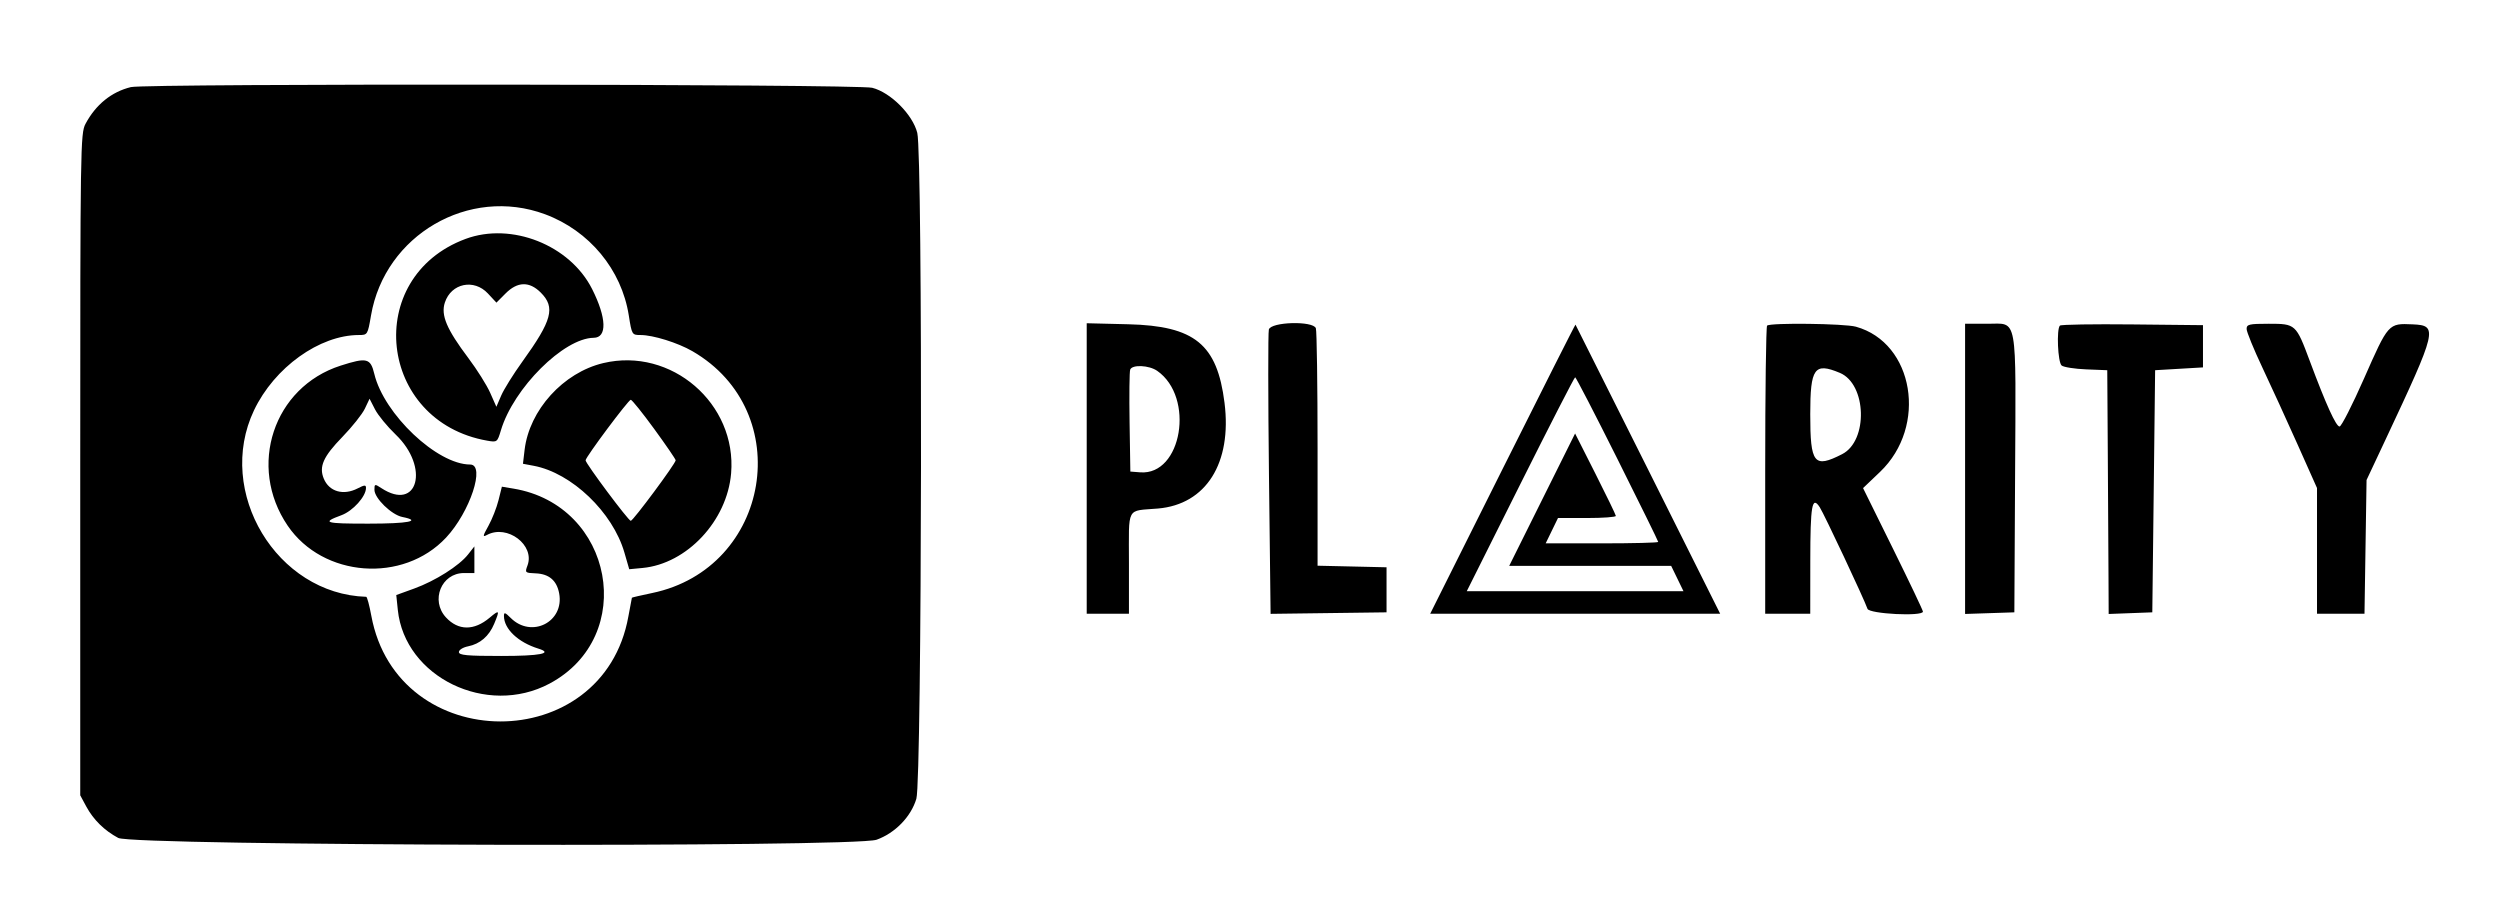
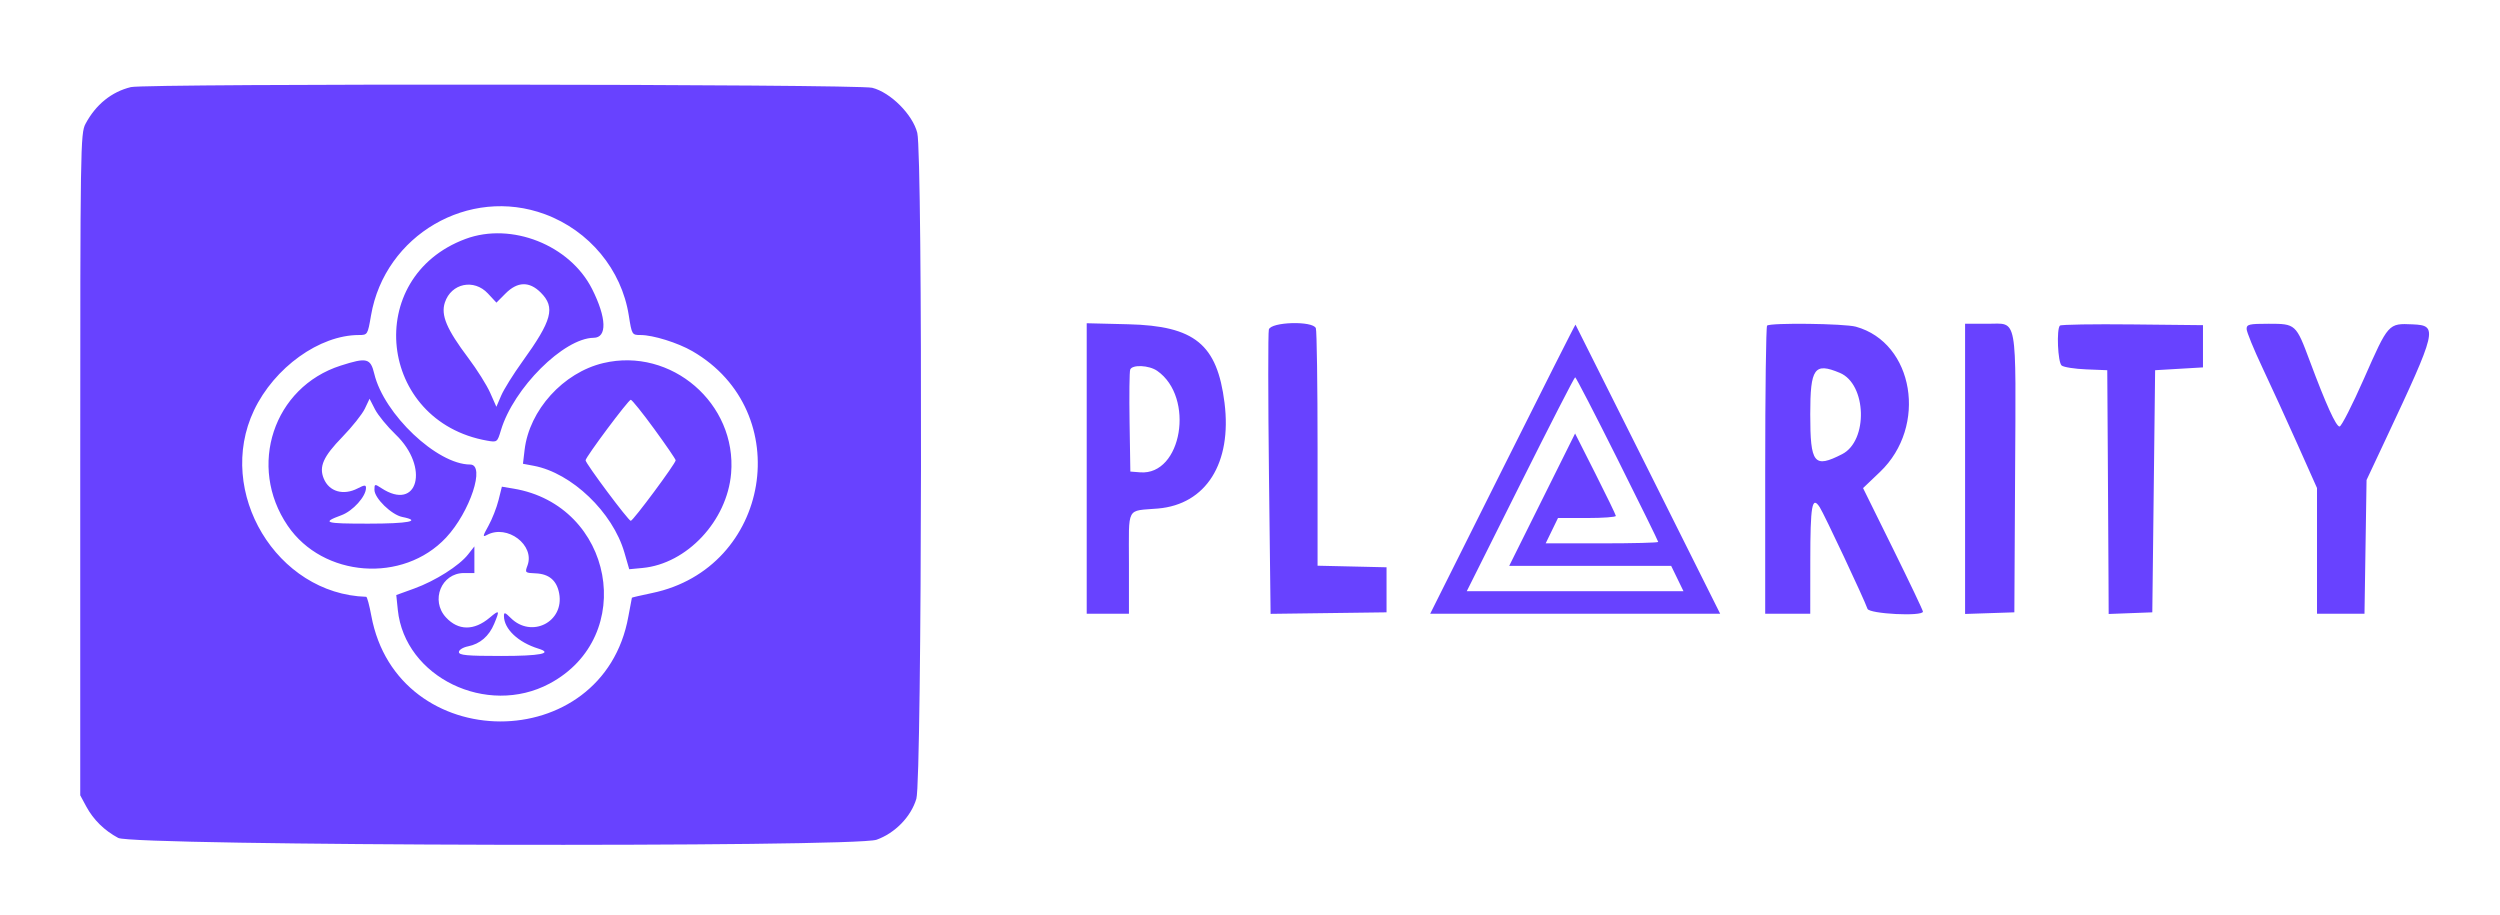
<svg xmlns="http://www.w3.org/2000/svg" id="svg" width="400" height="146.396" viewBox="0, 0, 400,146.396">
  <g id="svgg">
-     <path id="path0" d="M20.946 13.935 C 17.845 14.690,15.322 16.733,13.678 19.820 C 12.872 21.332,12.838 23.546,12.838 74.324 L 12.838 127.252 13.810 129.054 C 14.948 131.162,16.712 132.895,18.919 134.070 C 21.310 135.344,136.751 135.616,140.254 134.357 C 143.227 133.288,145.765 130.671,146.619 127.796 C 147.515 124.779,147.652 24.782,146.765 21.260 C 146.026 18.325,142.486 14.784,139.551 14.045 C 137.171 13.446,23.389 13.340,20.946 13.935 M87.206 34.281 C 94.290 36.910,99.453 43.142,100.604 50.453 C 101.095 53.569,101.116 53.604,102.495 53.604 C 104.489 53.604,108.450 54.839,110.782 56.188 C 127.503 65.859,123.334 90.924,104.346 94.883 C 102.586 95.250,101.127 95.589,101.103 95.635 C 101.079 95.682,100.826 97.025,100.541 98.620 C 96.527 121.099,63.554 121.008,59.408 98.508 C 59.103 96.851,58.736 95.492,58.593 95.488 C 44.280 95.057,34.441 78.707,40.639 65.655 C 43.896 58.798,51.129 53.604,57.423 53.604 C 58.807 53.604,58.833 53.562,59.362 50.475 C 61.571 37.596,75.036 29.765,87.206 34.281 M74.490 38.226 C 57.990 44.354,60.471 67.439,77.959 70.508 C 79.537 70.785,79.577 70.755,80.149 68.841 C 82.165 62.101,90.200 54.093,94.993 54.047 C 97.163 54.027,97.059 50.856,94.736 46.244 C 91.190 39.204,81.833 35.499,74.490 38.226 M78.066 46.959 L 79.427 48.423 80.885 46.959 C 82.802 45.034,84.693 44.985,86.521 46.812 C 88.896 49.187,88.346 51.243,83.555 57.892 C 82.131 59.869,80.618 62.297,80.193 63.287 L 79.420 65.087 78.432 62.854 C 77.889 61.627,76.316 59.123,74.937 57.291 C 71.460 52.671,70.511 50.425,71.179 48.401 C 72.195 45.321,75.833 44.560,78.066 46.959 M173.874 74.959 L 173.874 98.198 177.252 98.198 L 180.631 98.198 180.631 90.099 C 180.631 80.852,180.124 81.804,185.271 81.365 C 192.972 80.707,197.134 74.099,195.924 64.453 C 194.748 55.073,191.156 52.143,180.518 51.882 L 173.874 51.719 173.874 74.959 M203.016 52.727 C 202.883 53.236,202.891 63.680,203.034 75.934 L 203.295 98.216 212.571 98.095 L 221.847 97.973 221.847 94.369 L 221.847 90.766 216.329 90.639 L 210.811 90.513 210.811 71.870 C 210.811 61.616,210.688 52.906,210.537 52.514 C 210.072 51.301,203.339 51.491,203.016 52.727 M240.418 75.026 L 228.831 98.198 252.029 98.198 L 275.227 98.198 263.690 75.113 C 257.345 62.416,252.120 51.988,252.079 51.941 C 252.038 51.893,246.790 62.282,240.418 75.026 M282.733 52.102 C 282.568 52.267,282.432 62.706,282.432 75.300 L 282.432 98.198 286.036 98.198 L 289.640 98.198 289.647 89.752 C 289.654 80.830,289.926 79.274,291.153 81.147 C 291.845 82.202,298.251 95.831,298.798 97.410 C 299.082 98.230,307.640 98.664,307.671 97.860 C 307.678 97.675,305.525 93.151,302.887 87.809 L 298.090 78.095 300.803 75.507 C 308.454 68.209,306.238 54.853,296.948 52.273 C 295.109 51.762,283.216 51.619,282.733 52.102 M314.414 75.018 L 314.414 98.233 318.356 98.103 L 322.297 97.973 322.414 76.054 C 322.553 50.012,322.877 51.802,318.029 51.802 L 314.414 51.802 314.414 75.018 M329.587 52.095 C 329.020 52.661,329.249 57.973,329.862 58.482 C 330.183 58.748,331.957 59.026,333.804 59.100 L 337.162 59.234 337.248 72.748 C 337.295 80.180,337.345 88.956,337.360 92.249 L 337.387 98.236 340.878 98.105 L 344.369 97.973 344.595 78.604 L 344.820 59.234 348.649 59.009 L 352.477 58.784 352.477 55.405 L 352.477 52.027 341.186 51.907 C 334.976 51.841,329.756 51.925,329.587 52.095 M359.459 52.636 C 359.459 53.096,360.598 55.883,361.990 58.830 C 363.383 61.778,365.916 67.316,367.621 71.137 L 370.721 78.084 370.721 88.141 L 370.721 98.198 374.520 98.198 L 378.319 98.198 378.484 87.500 L 378.649 76.802 381.676 70.358 C 389.960 52.720,390.112 52.078,386.034 51.896 C 382.126 51.722,382.157 51.688,378.233 60.586 C 376.376 64.797,374.619 68.243,374.330 68.243 C 373.762 68.243,372.170 64.740,369.569 57.767 C 367.363 51.851,367.309 51.802,362.993 51.802 C 359.853 51.802,359.459 51.895,359.459 52.636 M54.505 58.500 C 43.749 61.948,39.561 74.609,46.031 84.113 C 51.679 92.409,64.491 93.371,71.371 86.017 C 75.210 81.912,77.710 74.324,75.223 74.324 C 69.943 74.324,61.438 66.280,59.889 59.822 C 59.284 57.301,58.696 57.157,54.505 58.500 M96.523 58.094 C 90.124 59.615,84.691 65.608,83.936 71.977 L 83.673 74.203 85.396 74.527 C 91.464 75.665,98.039 81.956,99.904 88.407 L 100.676 91.076 102.804 90.875 C 109.908 90.206,116.341 83.333,116.979 75.731 C 117.914 64.572,107.403 55.509,96.523 58.094 M185.148 59.333 C 191.210 63.549,189.113 76.093,182.432 75.573 L 180.856 75.450 180.732 67.583 C 180.664 63.257,180.708 59.456,180.831 59.137 C 181.151 58.303,183.842 58.425,185.148 59.333 M294.374 59.658 C 298.674 61.454,298.931 70.523,294.743 72.664 C 290.239 74.966,289.640 74.216,289.640 66.278 C 289.640 58.872,290.296 57.954,294.374 59.658 M258.782 73.420 C 262.375 80.603,265.315 86.583,265.315 86.709 C 265.315 86.834,261.264 86.937,256.312 86.937 L 247.309 86.937 248.294 84.910 L 249.279 82.883 253.919 82.883 C 256.471 82.883,258.548 82.731,258.535 82.545 C 258.522 82.359,257.050 79.316,255.263 75.783 L 252.015 69.358 246.743 79.949 L 241.471 90.541 254.430 90.541 L 267.388 90.541 268.373 92.568 L 269.358 94.595 252.020 94.595 L 234.682 94.595 243.243 77.477 C 247.952 68.063,251.904 60.360,252.027 60.360 C 252.149 60.360,255.189 66.237,258.782 73.420 M63.301 69.522 C 68.779 74.766,66.873 81.936,61.020 78.101 C 59.955 77.404,59.910 77.415,59.910 78.372 C 59.910 79.711,62.641 82.371,64.372 82.717 C 67.549 83.352,65.350 83.784,58.934 83.784 C 51.915 83.784,51.407 83.624,54.635 82.432 C 56.465 81.756,58.559 79.431,58.559 78.075 C 58.559 77.563,58.326 77.574,57.230 78.142 C 54.944 79.323,52.670 78.671,51.806 76.587 C 51.007 74.659,51.717 73.063,54.775 69.914 C 56.338 68.304,57.957 66.269,58.373 65.393 L 59.130 63.799 60.001 65.498 C 60.481 66.432,61.966 68.243,63.301 69.522 M104.690 68.654 C 106.570 71.233,108.108 73.481,108.108 73.649 C 108.108 74.155,101.299 83.333,100.923 83.333 C 100.545 83.333,93.694 74.155,93.694 73.649 C 93.694 73.142,100.545 63.964,100.923 63.964 C 101.115 63.964,102.810 66.074,104.690 68.654 M79.760 80.038 C 79.463 81.231,78.740 83.068,78.156 84.120 C 77.216 85.810,77.190 85.980,77.931 85.584 C 81.171 83.850,85.620 87.222,84.396 90.484 C 83.967 91.628,84.009 91.669,85.699 91.736 C 87.842 91.821,89.078 92.870,89.465 94.932 C 90.324 99.509,85.033 102.191,81.706 98.864 C 80.814 97.972,80.631 97.919,80.632 98.557 C 80.637 100.633,82.899 102.776,86.149 103.782 C 88.578 104.534,86.434 104.955,80.180 104.955 C 74.715 104.955,73.423 104.835,73.423 104.329 C 73.423 103.984,74.078 103.574,74.887 103.414 C 76.800 103.034,78.238 101.798,79.063 99.822 C 79.990 97.604,79.920 97.508,78.344 98.834 C 75.847 100.935,73.331 100.919,71.358 98.790 C 68.838 96.071,70.615 91.687,74.238 91.687 L 75.902 91.687 75.902 89.556 L 75.901 87.424 74.891 88.711 C 73.467 90.525,69.647 92.943,66.274 94.166 L 63.404 95.206 63.650 97.589 C 64.760 108.345,77.892 114.724,87.921 109.379 C 102.056 101.845,98.175 80.842,82.155 78.178 L 80.302 77.869 79.760 80.038 " stroke="none" fill="#000000" fill-rule="evenodd" />
+     <path id="path0" d="M20.946 13.935 C 17.845 14.690,15.322 16.733,13.678 19.820 C 12.872 21.332,12.838 23.546,12.838 74.324 L 12.838 127.252 13.810 129.054 C 14.948 131.162,16.712 132.895,18.919 134.070 C 21.310 135.344,136.751 135.616,140.254 134.357 C 143.227 133.288,145.765 130.671,146.619 127.796 C 147.515 124.779,147.652 24.782,146.765 21.260 C 146.026 18.325,142.486 14.784,139.551 14.045 C 137.171 13.446,23.389 13.340,20.946 13.935 M87.206 34.281 C 94.290 36.910,99.453 43.142,100.604 50.453 C 101.095 53.569,101.116 53.604,102.495 53.604 C 104.489 53.604,108.450 54.839,110.782 56.188 C 127.503 65.859,123.334 90.924,104.346 94.883 C 102.586 95.250,101.127 95.589,101.103 95.635 C 101.079 95.682,100.826 97.025,100.541 98.620 C 96.527 121.099,63.554 121.008,59.408 98.508 C 59.103 96.851,58.736 95.492,58.593 95.488 C 44.280 95.057,34.441 78.707,40.639 65.655 C 43.896 58.798,51.129 53.604,57.423 53.604 C 58.807 53.604,58.833 53.562,59.362 50.475 C 61.571 37.596,75.036 29.765,87.206 34.281 M74.490 38.226 C 57.990 44.354,60.471 67.439,77.959 70.508 C 79.537 70.785,79.577 70.755,80.149 68.841 C 82.165 62.101,90.200 54.093,94.993 54.047 C 97.163 54.027,97.059 50.856,94.736 46.244 C 91.190 39.204,81.833 35.499,74.490 38.226 M78.066 46.959 L 79.427 48.423 80.885 46.959 C 82.802 45.034,84.693 44.985,86.521 46.812 C 88.896 49.187,88.346 51.243,83.555 57.892 C 82.131 59.869,80.618 62.297,80.193 63.287 L 79.420 65.087 78.432 62.854 C 77.889 61.627,76.316 59.123,74.937 57.291 C 71.460 52.671,70.511 50.425,71.179 48.401 C 72.195 45.321,75.833 44.560,78.066 46.959 M173.874 74.959 L 173.874 98.198 177.252 98.198 L 180.631 98.198 180.631 90.099 C 180.631 80.852,180.124 81.804,185.271 81.365 C 192.972 80.707,197.134 74.099,195.924 64.453 C 194.748 55.073,191.156 52.143,180.518 51.882 L 173.874 51.719 173.874 74.959 M203.016 52.727 C 202.883 53.236,202.891 63.680,203.034 75.934 L 203.295 98.216 212.571 98.095 L 221.847 97.973 221.847 94.369 L 221.847 90.766 216.329 90.639 L 210.811 90.513 210.811 71.870 C 210.811 61.616,210.688 52.906,210.537 52.514 C 210.072 51.301,203.339 51.491,203.016 52.727 M240.418 75.026 L 228.831 98.198 252.029 98.198 L 275.227 98.198 263.690 75.113 C 257.345 62.416,252.120 51.988,252.079 51.941 C 252.038 51.893,246.790 62.282,240.418 75.026 M282.733 52.102 C 282.568 52.267,282.432 62.706,282.432 75.300 L 282.432 98.198 286.036 98.198 L 289.640 98.198 289.647 89.752 C 289.654 80.830,289.926 79.274,291.153 81.147 C 291.845 82.202,298.251 95.831,298.798 97.410 C 299.082 98.230,307.640 98.664,307.671 97.860 C 307.678 97.675,305.525 93.151,302.887 87.809 L 298.090 78.095 300.803 75.507 C 308.454 68.209,306.238 54.853,296.948 52.273 C 295.109 51.762,283.216 51.619,282.733 52.102 M314.414 75.018 L 314.414 98.233 318.356 98.103 L 322.297 97.973 322.414 76.054 C 322.553 50.012,322.877 51.802,318.029 51.802 L 314.414 51.802 314.414 75.018 M329.587 52.095 C 329.020 52.661,329.249 57.973,329.862 58.482 C 330.183 58.748,331.957 59.026,333.804 59.100 L 337.162 59.234 337.248 72.748 C 337.295 80.180,337.345 88.956,337.360 92.249 L 337.387 98.236 340.878 98.105 L 344.369 97.973 344.595 78.604 L 344.820 59.234 348.649 59.009 L 352.477 58.784 352.477 55.405 L 352.477 52.027 341.186 51.907 C 334.976 51.841,329.756 51.925,329.587 52.095 M359.459 52.636 C 359.459 53.096,360.598 55.883,361.990 58.830 C 363.383 61.778,365.916 67.316,367.621 71.137 L 370.721 78.084 370.721 88.141 L 370.721 98.198 374.520 98.198 L 378.319 98.198 378.484 87.500 L 378.649 76.802 381.676 70.358 C 389.960 52.720,390.112 52.078,386.034 51.896 C 382.126 51.722,382.157 51.688,378.233 60.586 C 376.376 64.797,374.619 68.243,374.330 68.243 C 373.762 68.243,372.170 64.740,369.569 57.767 C 367.363 51.851,367.309 51.802,362.993 51.802 C 359.853 51.802,359.459 51.895,359.459 52.636 M54.505 58.500 C 43.749 61.948,39.561 74.609,46.031 84.113 C 51.679 92.409,64.491 93.371,71.371 86.017 C 75.210 81.912,77.710 74.324,75.223 74.324 C 69.943 74.324,61.438 66.280,59.889 59.822 C 59.284 57.301,58.696 57.157,54.505 58.500 M96.523 58.094 C 90.124 59.615,84.691 65.608,83.936 71.977 L 83.673 74.203 85.396 74.527 C 91.464 75.665,98.039 81.956,99.904 88.407 L 100.676 91.076 102.804 90.875 C 109.908 90.206,116.341 83.333,116.979 75.731 C 117.914 64.572,107.403 55.509,96.523 58.094 M185.148 59.333 C 191.210 63.549,189.113 76.093,182.432 75.573 L 180.856 75.450 180.732 67.583 C 180.664 63.257,180.708 59.456,180.831 59.137 C 181.151 58.303,183.842 58.425,185.148 59.333 M294.374 59.658 C 298.674 61.454,298.931 70.523,294.743 72.664 C 290.239 74.966,289.640 74.216,289.640 66.278 C 289.640 58.872,290.296 57.954,294.374 59.658 M258.782 73.420 C 262.375 80.603,265.315 86.583,265.315 86.709 C 265.315 86.834,261.264 86.937,256.312 86.937 L 247.309 86.937 248.294 84.910 L 249.279 82.883 253.919 82.883 C 256.471 82.883,258.548 82.731,258.535 82.545 C 258.522 82.359,257.050 79.316,255.263 75.783 L 252.015 69.358 246.743 79.949 L 241.471 90.541 254.430 90.541 L 267.388 90.541 268.373 92.568 L 269.358 94.595 252.020 94.595 L 234.682 94.595 243.243 77.477 C 247.952 68.063,251.904 60.360,252.027 60.360 C 252.149 60.360,255.189 66.237,258.782 73.420 M63.301 69.522 C 68.779 74.766,66.873 81.936,61.020 78.101 C 59.955 77.404,59.910 77.415,59.910 78.372 C 59.910 79.711,62.641 82.371,64.372 82.717 C 67.549 83.352,65.350 83.784,58.934 83.784 C 51.915 83.784,51.407 83.624,54.635 82.432 C 56.465 81.756,58.559 79.431,58.559 78.075 C 58.559 77.563,58.326 77.574,57.230 78.142 C 54.944 79.323,52.670 78.671,51.806 76.587 C 51.007 74.659,51.717 73.063,54.775 69.914 C 56.338 68.304,57.957 66.269,58.373 65.393 L 59.130 63.799 60.001 65.498 C 60.481 66.432,61.966 68.243,63.301 69.522 M104.690 68.654 C 106.570 71.233,108.108 73.481,108.108 73.649 C 108.108 74.155,101.299 83.333,100.923 83.333 C 100.545 83.333,93.694 74.155,93.694 73.649 C 93.694 73.142,100.545 63.964,100.923 63.964 C 101.115 63.964,102.810 66.074,104.690 68.654 M79.760 80.038 C 79.463 81.231,78.740 83.068,78.156 84.120 C 77.216 85.810,77.190 85.980,77.931 85.584 C 81.171 83.850,85.620 87.222,84.396 90.484 C 83.967 91.628,84.009 91.669,85.699 91.736 C 87.842 91.821,89.078 92.870,89.465 94.932 C 90.324 99.509,85.033 102.191,81.706 98.864 C 80.814 97.972,80.631 97.919,80.632 98.557 C 80.637 100.633,82.899 102.776,86.149 103.782 C 88.578 104.534,86.434 104.955,80.180 104.955 C 74.715 104.955,73.423 104.835,73.423 104.329 C 73.423 103.984,74.078 103.574,74.887 103.414 C 76.800 103.034,78.238 101.798,79.063 99.822 C 79.990 97.604,79.920 97.508,78.344 98.834 C 75.847 100.935,73.331 100.919,71.358 98.790 C 68.838 96.071,70.615 91.687,74.238 91.687 L 75.902 91.687 75.902 89.556 L 75.901 87.424 74.891 88.711 C 73.467 90.525,69.647 92.943,66.274 94.166 L 63.404 95.206 63.650 97.589 C 64.760 108.345,77.892 114.724,87.921 109.379 C 102.056 101.845,98.175 80.842,82.155 78.178 L 80.302 77.869 79.760 80.038 " stroke="none" fill="#6842FF" fill-rule="evenodd" />
  </g>
</svg>
